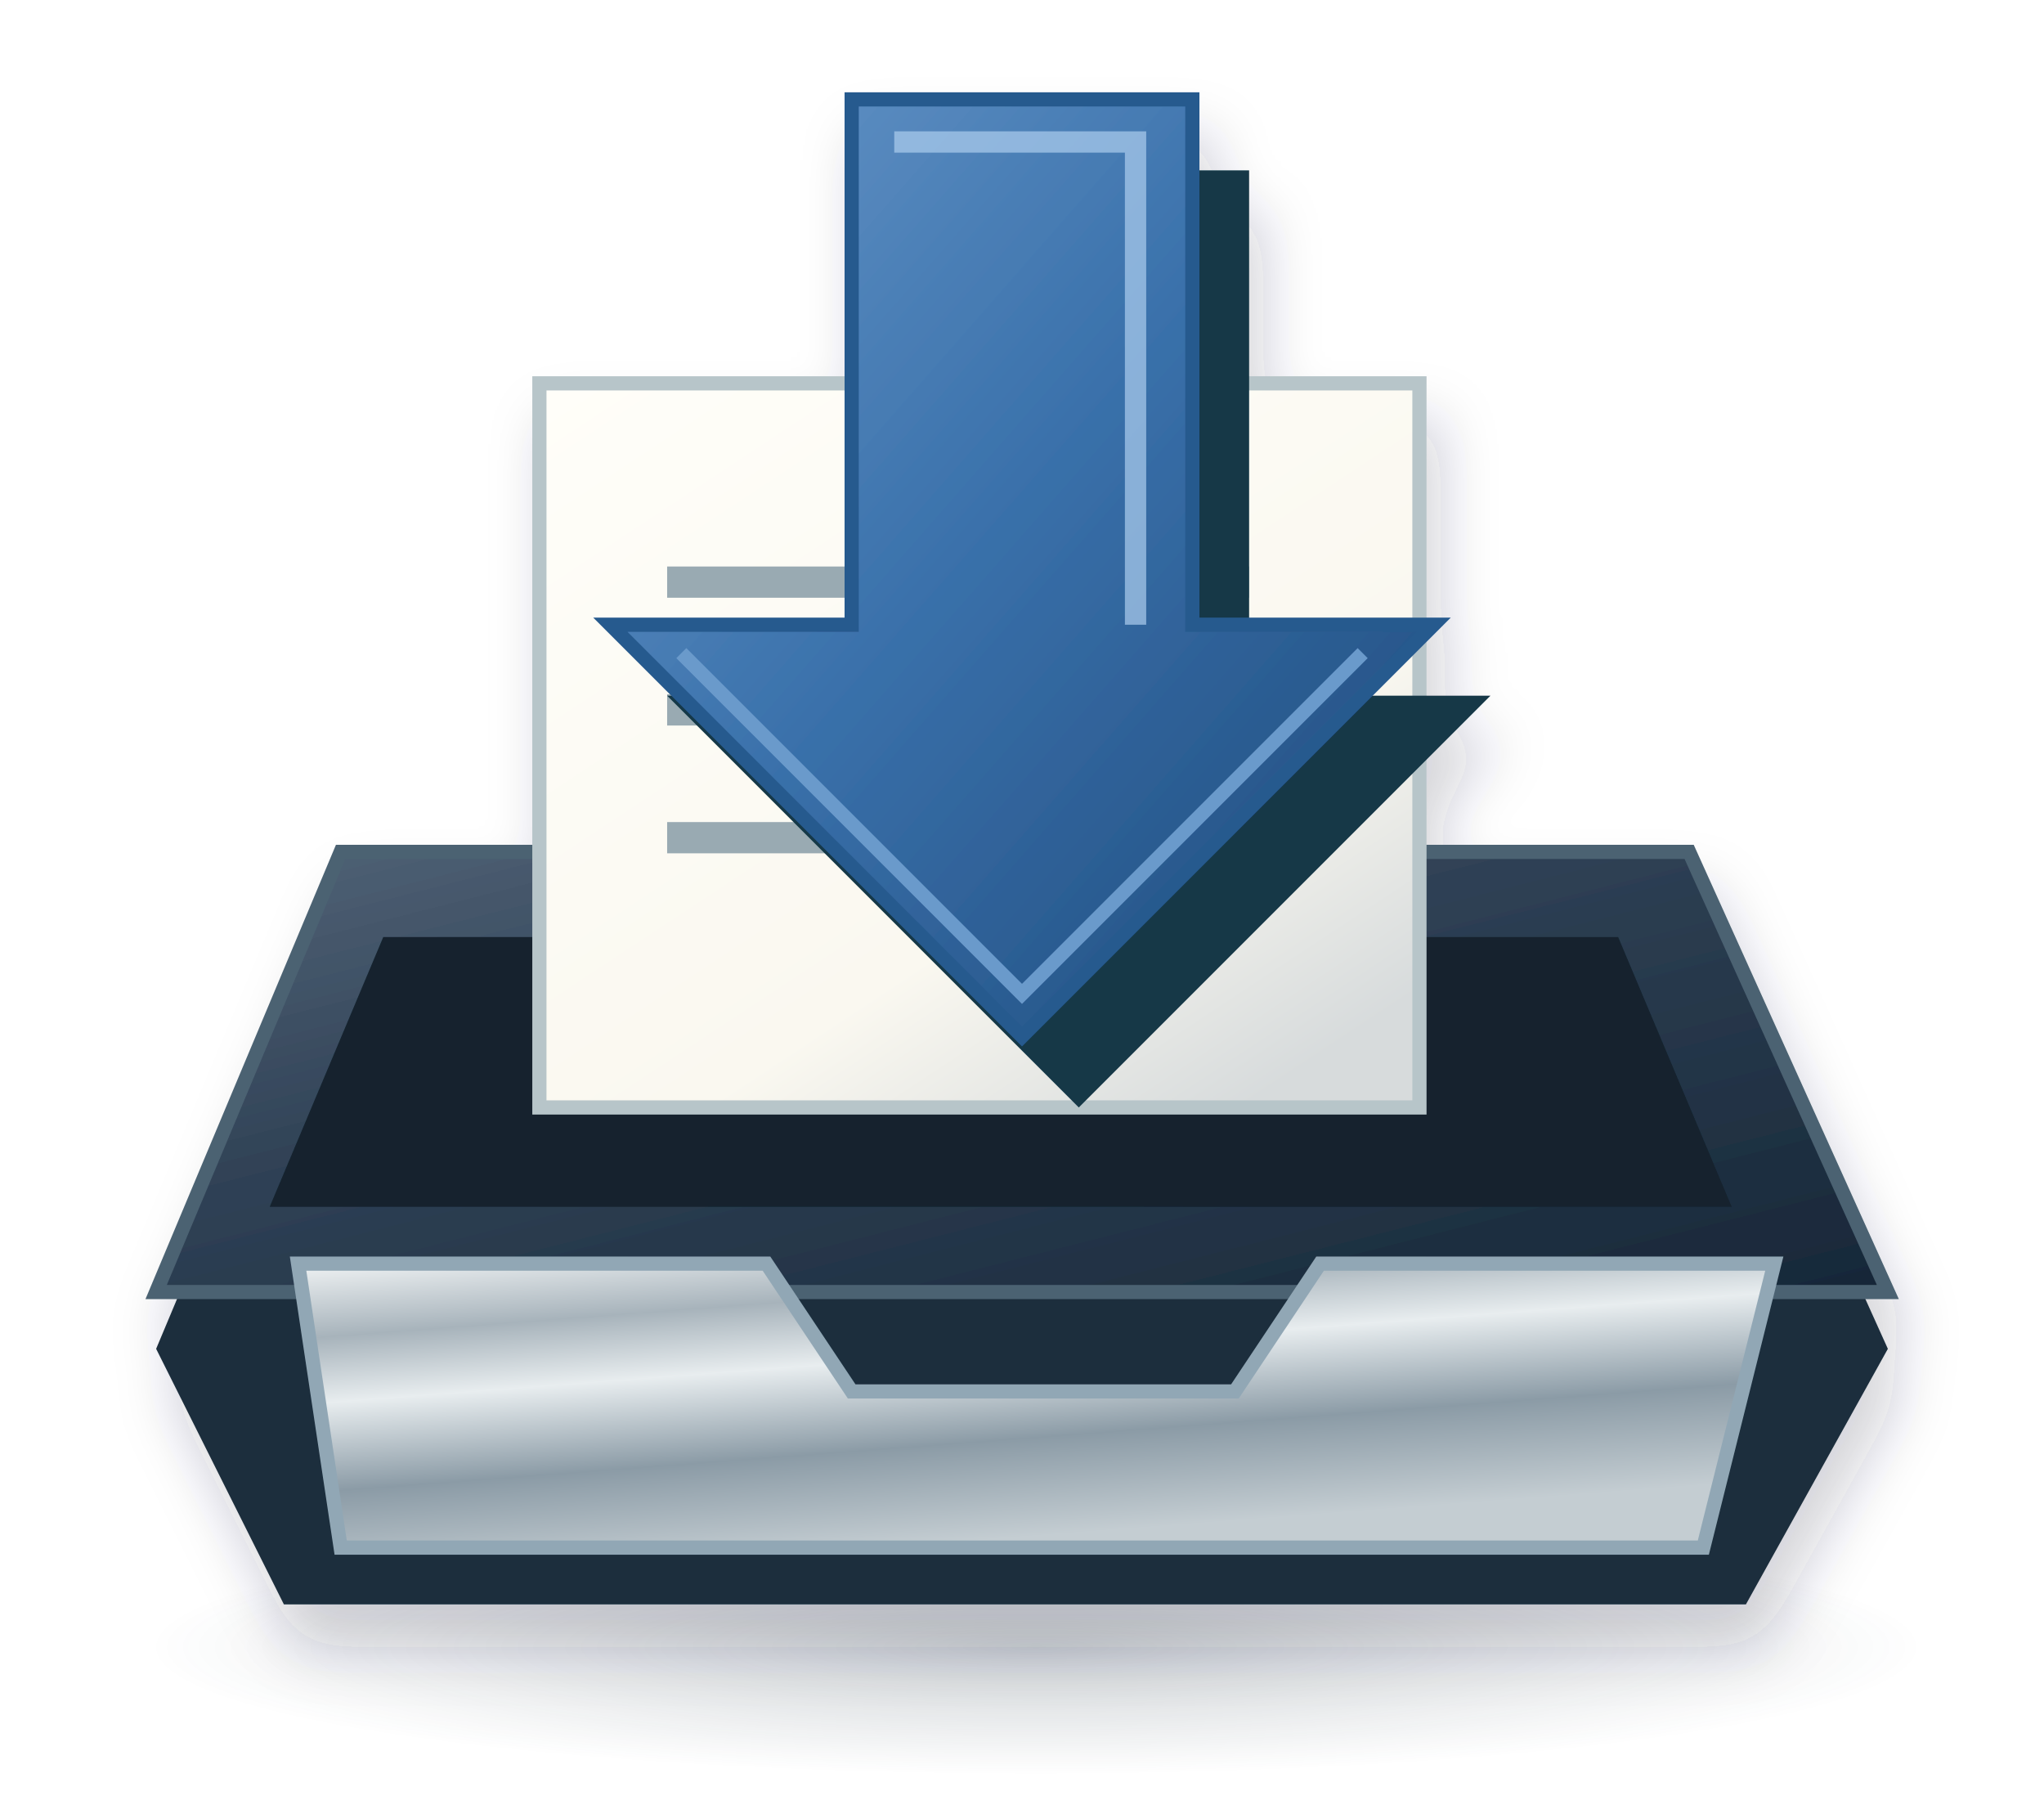
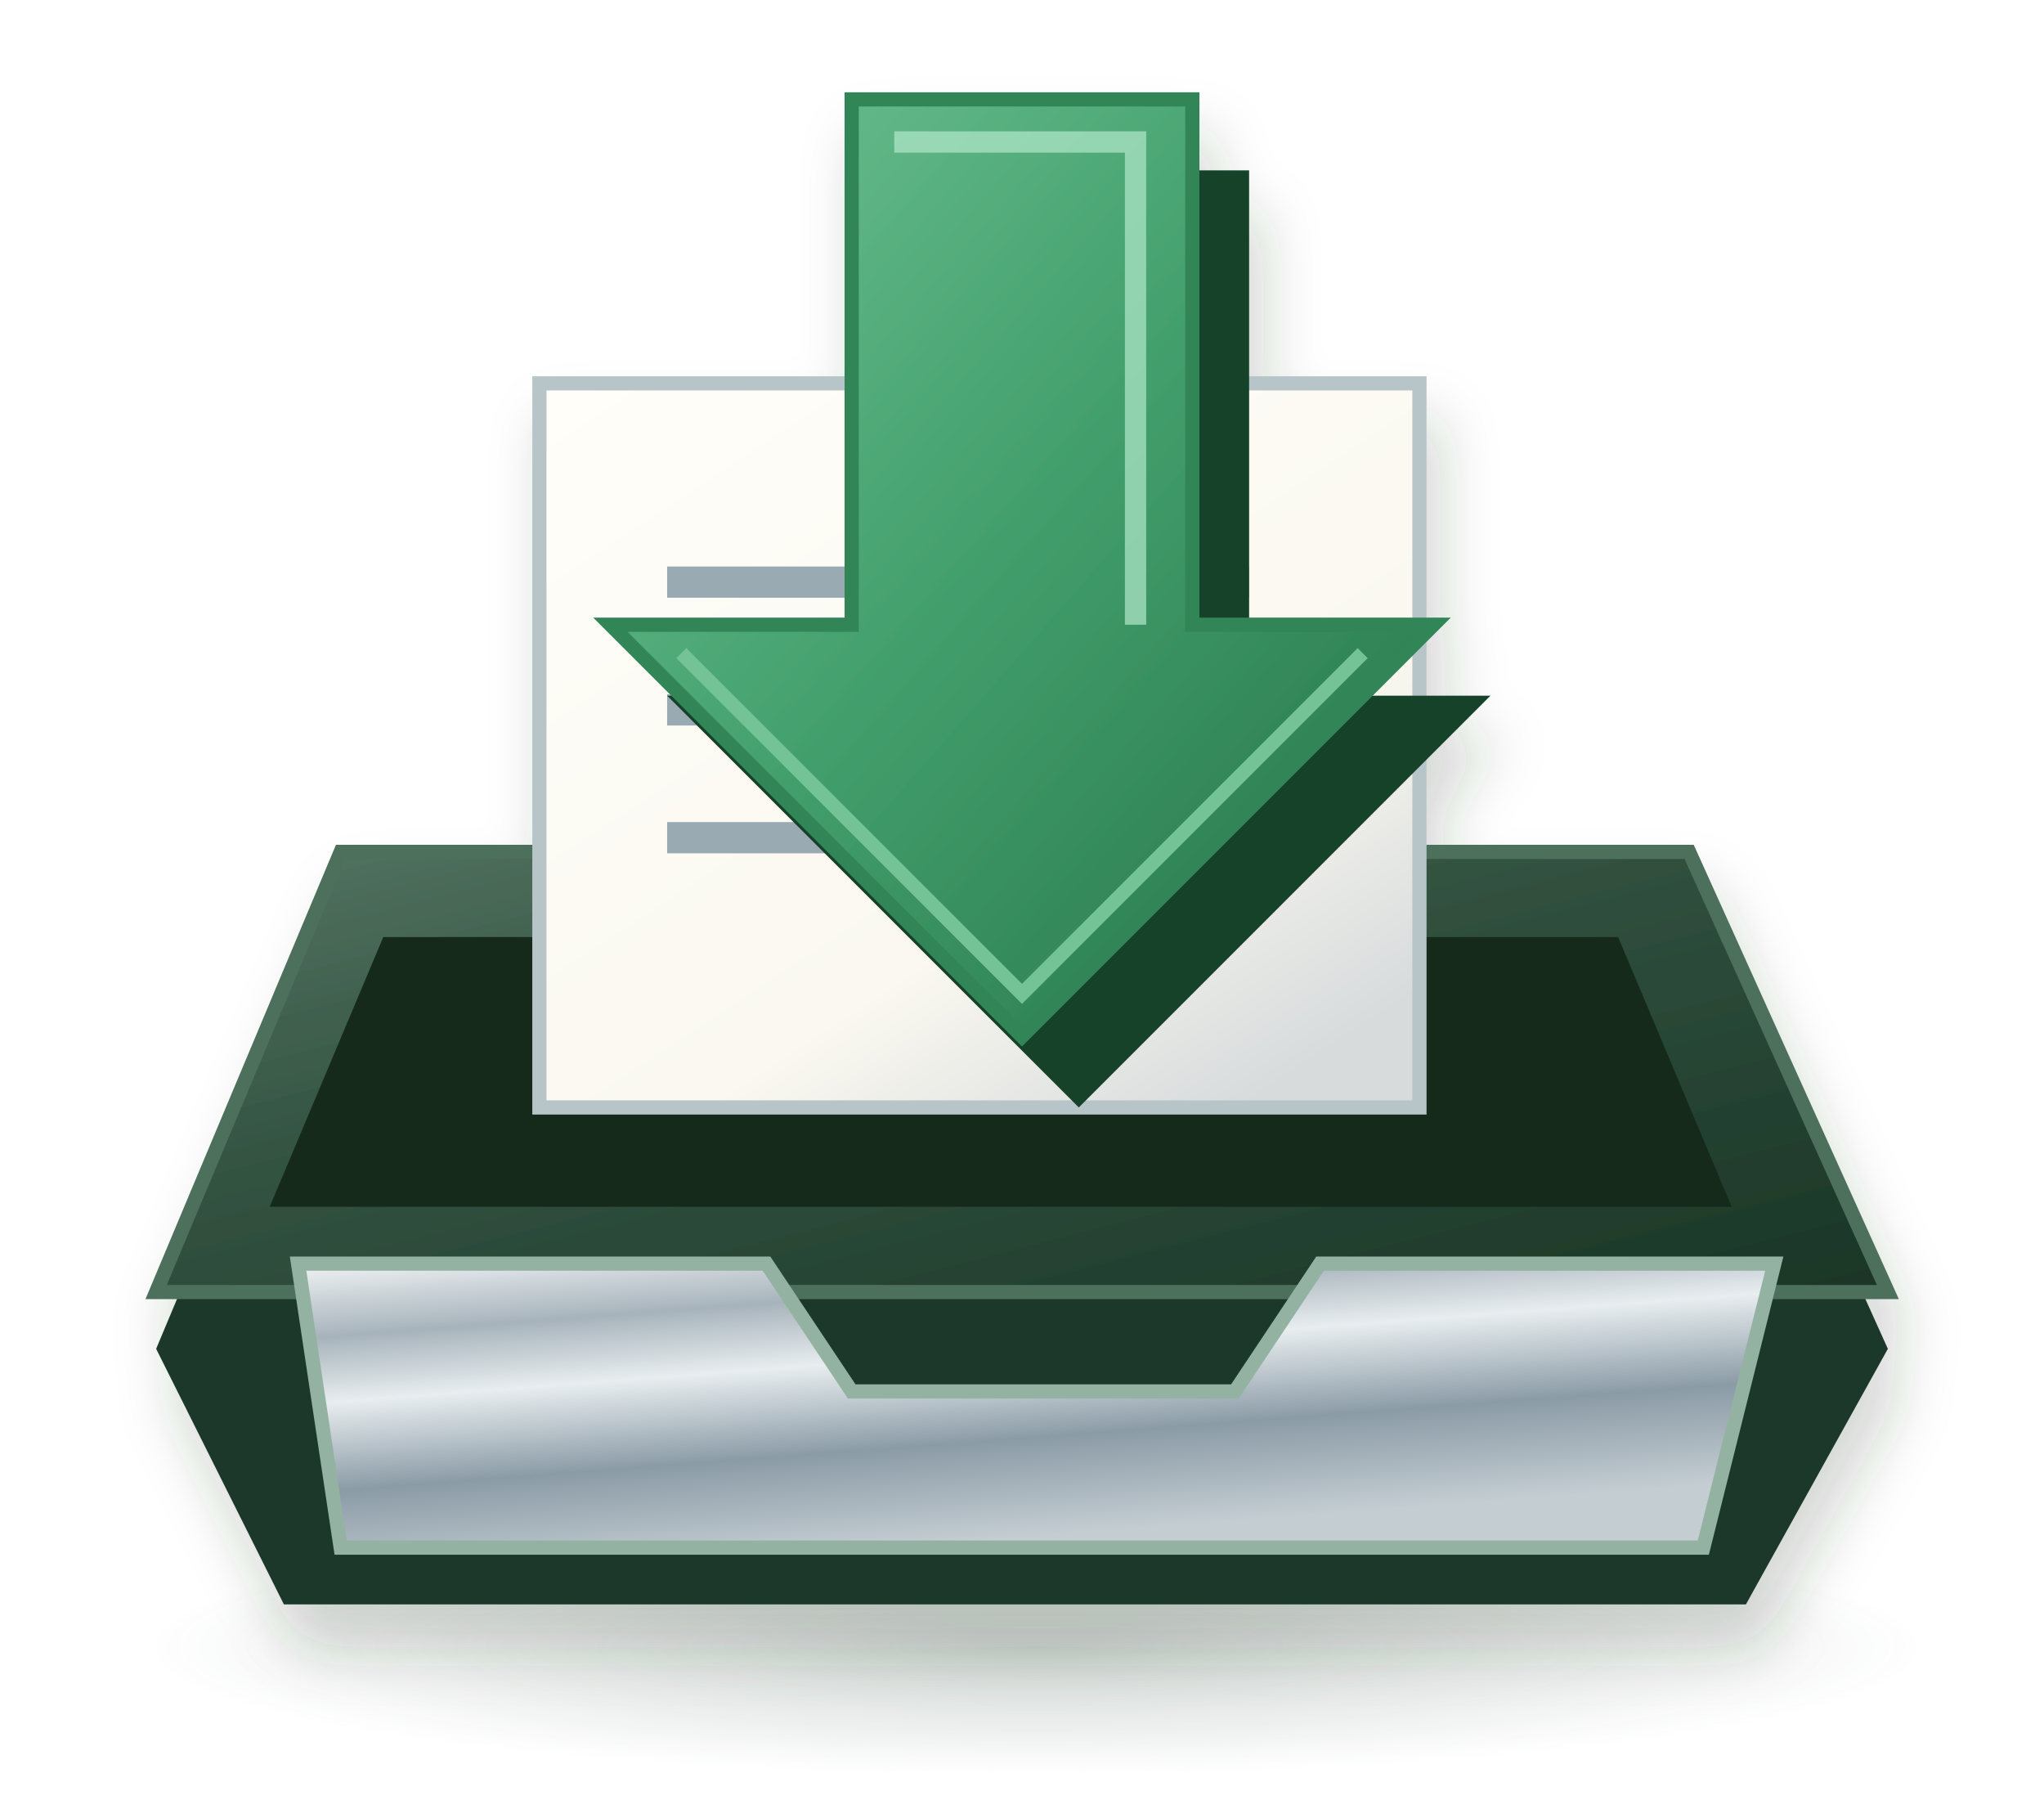
<svg xmlns="http://www.w3.org/2000/svg" width="144" height="128" viewBox="0 0 144 128" fill="none">
  <defs>
    <linearGradient id="paper" x1="0" y1="0" x2=".8" y2="1">
      <stop stop-color="#fffef9" />
      <stop offset=".7" stop-color="#faf8f0" />
      <stop offset="1" stop-color="#d7dbdc" />
    </linearGradient>
    <linearGradient id="edge" x2="0" y2="1">
      <stop stop-color="#e2ddd0" />
      <stop offset=".45" stop-color="#fdfbf3" />
      <stop offset=".7" stop-color="#c9c7bf" />
      <stop offset="1" stop-color="#ebe8de" />
    </linearGradient>
    <linearGradient id="ink" x1="0" y1="0" x2="1" y2="1">
-       <stop stop-color="#526478" />
-       <stop offset=".4" stop-color="#2f4155" />
-       <stop offset="1" stop-color="#172738" />
+       <stop stop-color="#557563" />
+       <stop offset=".4" stop-color="#325240" />
+       <stop offset="1" stop-color="#1a3526" />
    </linearGradient>
    <linearGradient id="metal" x1="0" y1="0" x2=".4" y2="1">
      <stop stop-color="#f0f3f4" />
      <stop offset=".23" stop-color="#a7b3bb" />
      <stop offset=".43" stop-color="#e8edef" />
      <stop offset=".7" stop-color="#8b9ba6" />
      <stop offset="1" stop-color="#c4cdd2" />
    </linearGradient>
    <linearGradient id="blue" x1="0" y1="0" x2="1" y2="1">
-       <stop stop-color="#6998ca" />
-       <stop offset=".45" stop-color="#3a71ab" />
-       <stop offset="1" stop-color="#1c4778" />
+       <stop stop-color="#71c295" />
+       <stop offset=".45" stop-color="#44a16e" />
+       <stop offset="1" stop-color="#247046" />
    </linearGradient>
    <linearGradient id="wood" x1="0" y1="0" x2="1" y2=".8">
      <stop stop-color="#e7bf77" />
      <stop offset=".28" stop-color="#b98844" />
      <stop offset=".55" stop-color="#d6a55f" />
      <stop offset="1" stop-color="#8a5b2e" />
    </linearGradient>
    <linearGradient id="pencil" x1="0" y1="0" x2="1" y2="0">
      <stop stop-color="#f1bc51" />
      <stop offset=".32" stop-color="#f7d17c" />
      <stop offset=".4" stop-color="#d99b32" />
      <stop offset=".83" stop-color="#e4ad47" />
      <stop offset="1" stop-color="#ae7425" />
    </linearGradient>
    <linearGradient id="glass" x1="0" y1="0" x2="1" y2="1">
      <stop stop-color="#fff" />
-       <stop offset="1" stop-color="#dfe9e9" />
+       <stop offset="1" stop-color="#e0e8e4" />
    </linearGradient>
    <radialGradient id="ground">
-       <stop stop-color="#192d3c" stop-opacity=".22" />
-       <stop offset="1" stop-color="#192d3c" stop-opacity="0" />
+       <stop stop-color="#1c3929" stop-opacity=".22" />
+       <stop offset="1" stop-color="#1c3929" stop-opacity="0" />
    </radialGradient>
    <filter id="lift" x="-25%" y="-25%" width="160%" height="170%">
-       <feDropShadow dx="1" dy="3" stdDeviation="2" flood-color="#203142" flood-opacity=".2" />
+       <feDropShadow dx="1" dy="3" stdDeviation="2" flood-color="#233f30" flood-opacity=".2" />
    </filter>
  </defs>
  <ellipse cx="73" cy="116" rx="62" ry="9" fill="url(#ground)" />
  <g filter="url(#lift)">
-     <path d="M24 64h95l14 31-10 18H20L11 95Z" fill="#1b2d3c" />
-     <path d="M24 60h95l14 31H11Z" fill="url(#ink)" stroke="#4b6272" />
-     <path d="M27 66h87l8 19H19Z" fill="#12232e" />
-     <path d="M21 89h33l6 9h27l6-9h32l-5 20H24Z" fill="url(#metal)" stroke="#91a7b5" />
+     <path d="M24 64h95l14 31-10 18H20L11 95Z" fill="#1e392a" />
+     <path d="M24 60h95l14 31H11Z" fill="url(#ink)" stroke="#4e6f5d" />
+     <path d="M27 66h87l8 19H19Z" fill="#142c1f" />
+     <path d="M21 89h33l6 9h27l6-9h32l-5 20H24Z" fill="url(#metal)" stroke="#94b2a2" />
    <path d="M38 27h62v51H38Z" fill="url(#paper)" stroke="#b7c5c9" />
    <path d="M47 41h41m-41 9h32m-32 9h38" stroke="#99aab2" stroke-width="2.2" />
-     <path d="M62 9h24v37h17L74 75 45 46h17Z" fill="#123747" transform="translate(2 3)" />
-     <path d="M60 7h24v37h17L72 73 43 44h17Z" fill="url(#blue)" stroke="#285a8e" />
-     <path d="M63 10h17v34" stroke="#adcdee" stroke-opacity=".7" stroke-width="1.5" />
-     <path d="m48 46 24 24 24-24" stroke="#6b9acb" stroke-width="1" />
+     <path d="M62 9h24v37h17L74 75 45 46h17Z" fill="#17422a" transform="translate(2 3)" />
+     <path d="M60 7h24v37h17L72 73 43 44h17Z" fill="url(#blue)" stroke="#318557" />
+     <path d="M63 10h17v34" stroke="#b3e8cb" stroke-opacity=".7" stroke-width="1.5" />
+     <path d="m48 46 24 24 24-24" stroke="#73c397" stroke-width="1" />
  </g>
</svg>
